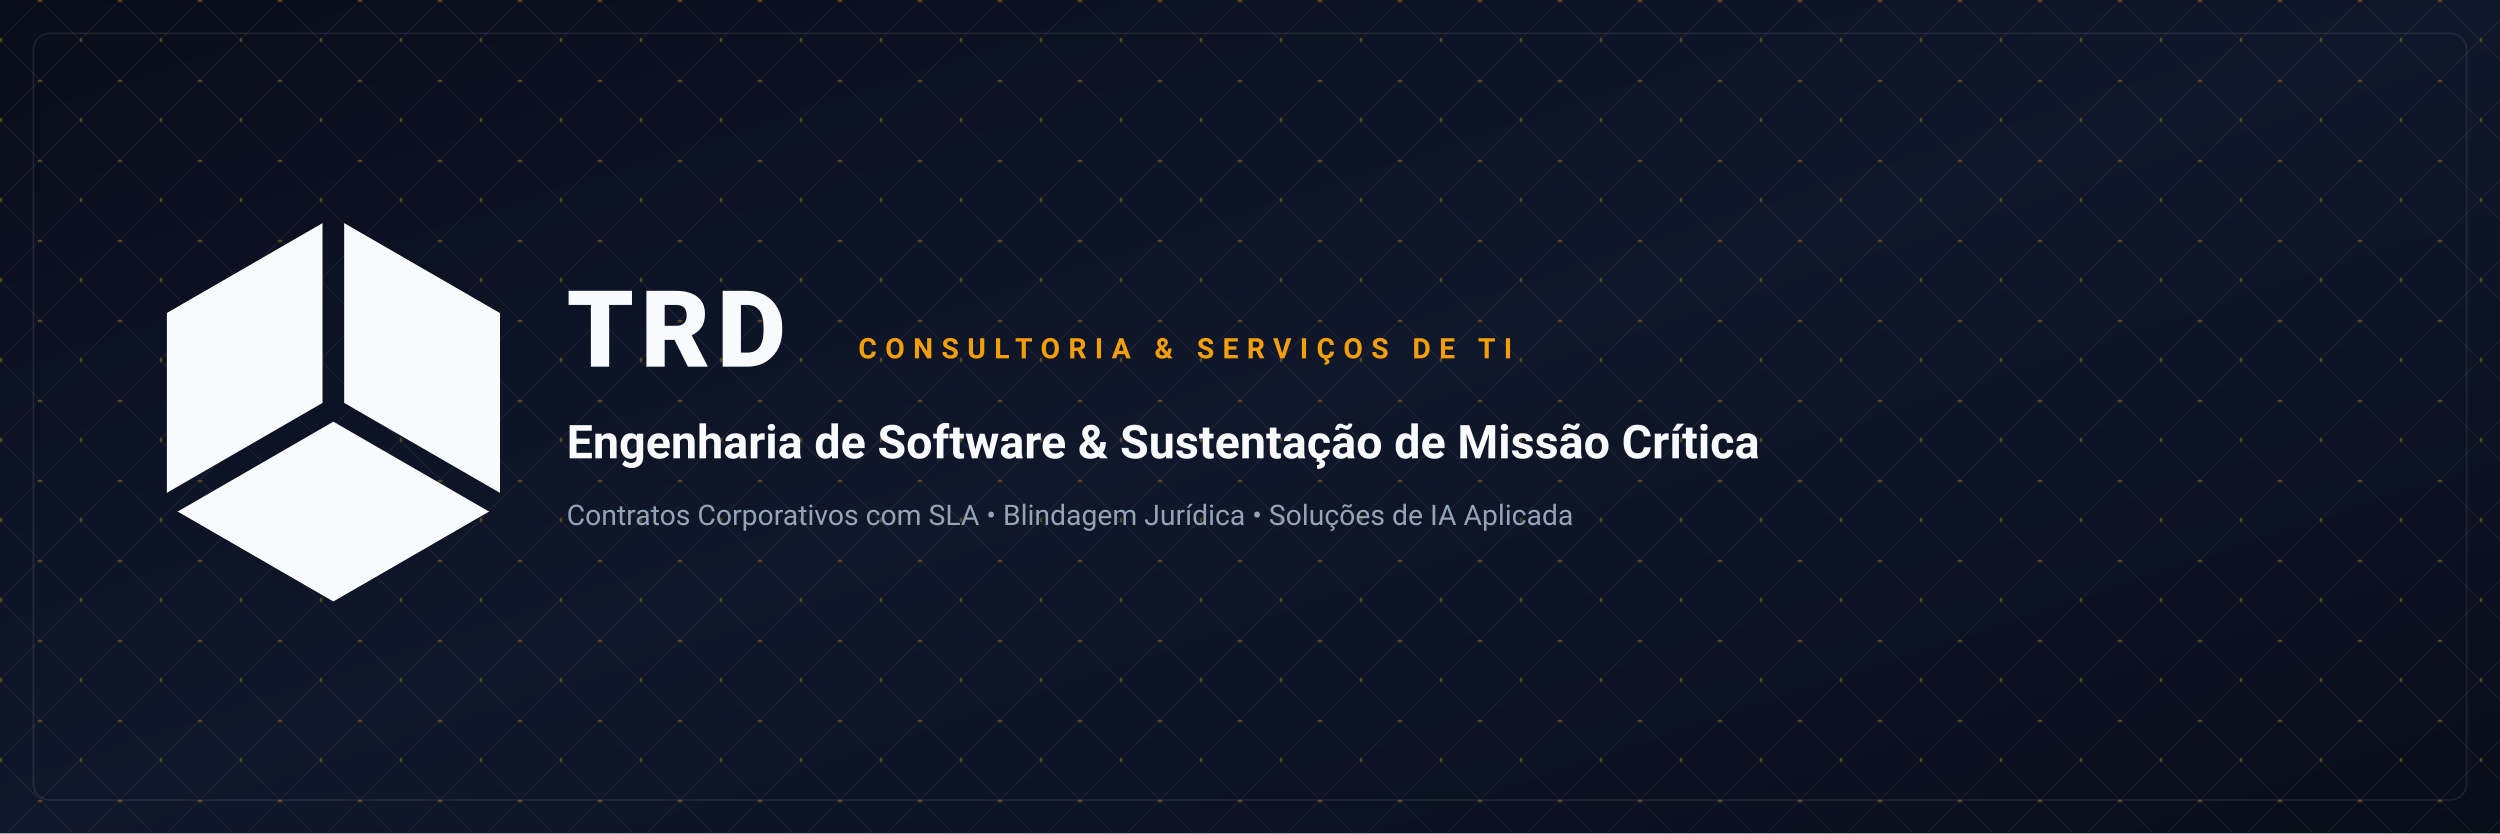
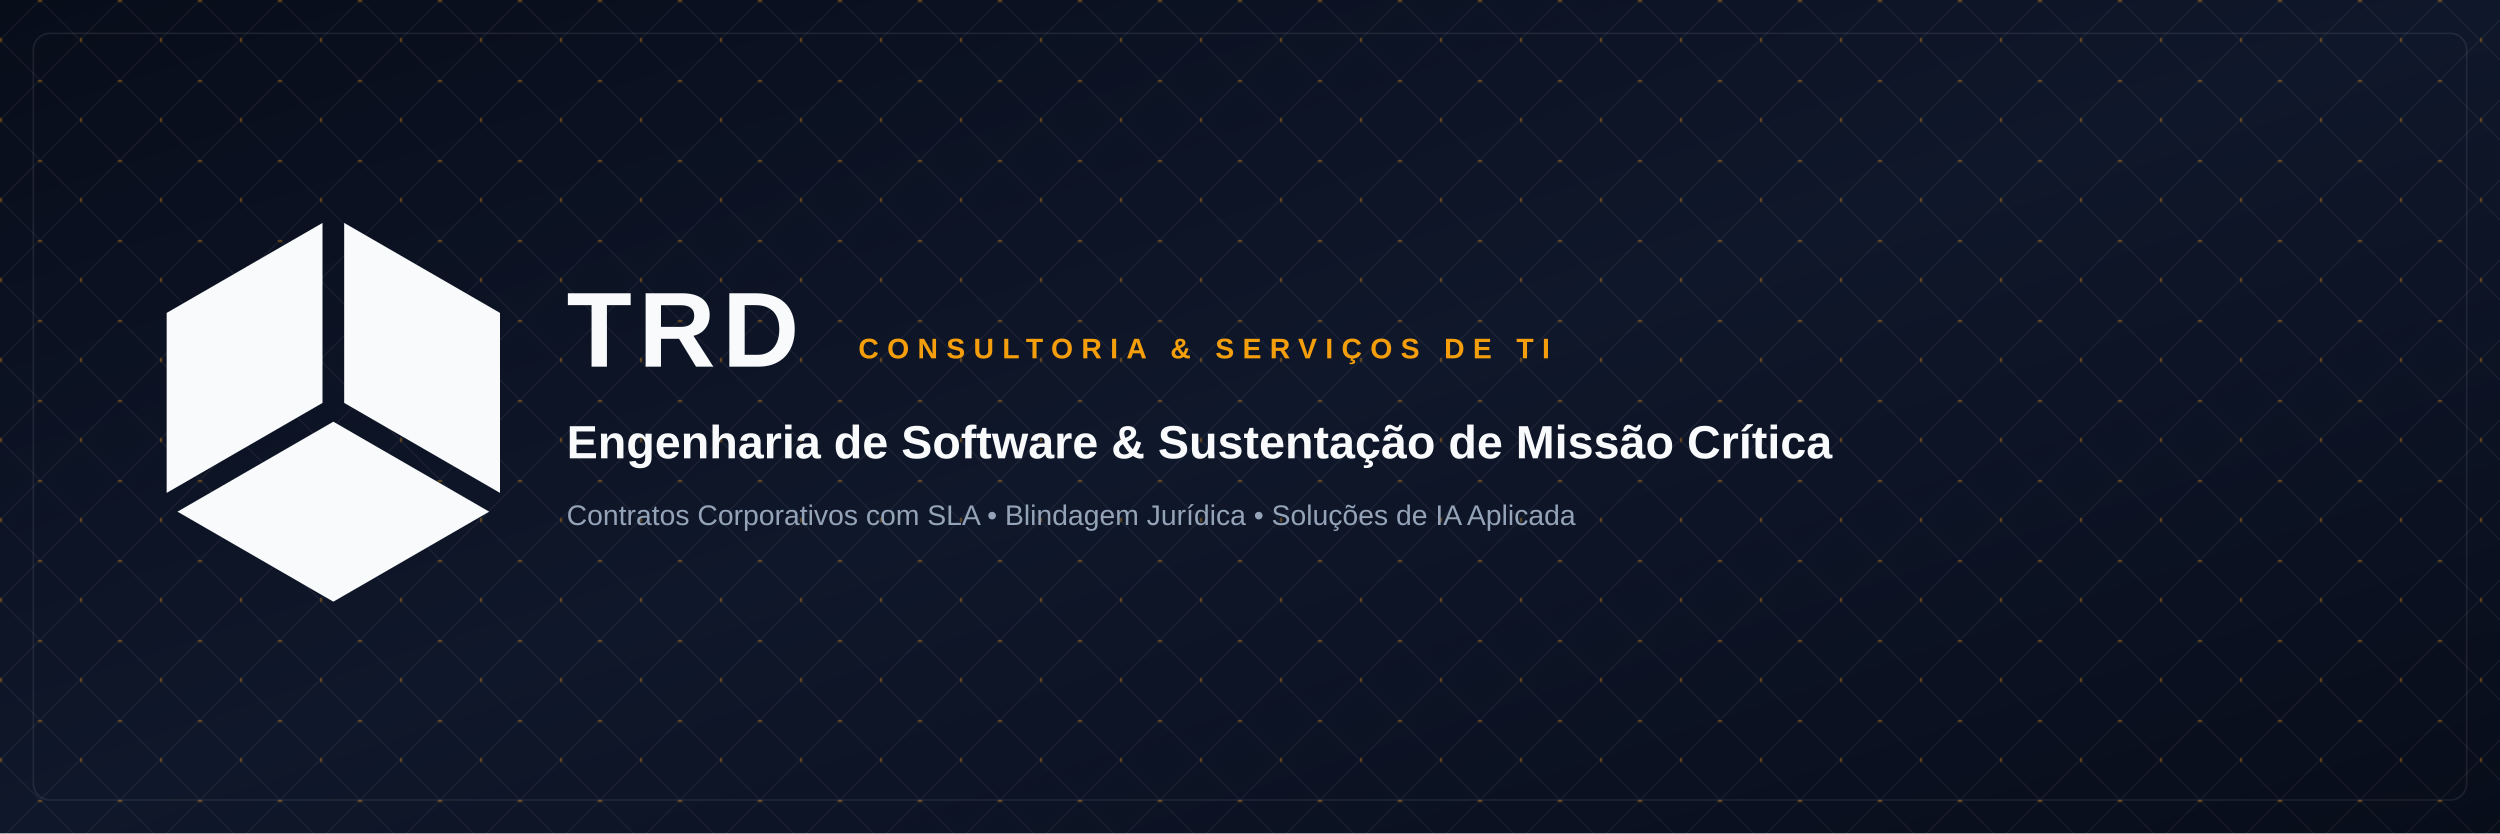
<svg xmlns="http://www.w3.org/2000/svg" viewBox="0 0 1500 500" width="1500" height="500">
  <defs>
    <linearGradient id="bg-tw-hd" x1="0%" y1="0%" x2="100%" y2="100%">
      <stop offset="0%" stop-color="#080D1A" />
      <stop offset="50%" stop-color="#0F172A" />
      <stop offset="100%" stop-color="#080D1A" />
    </linearGradient>
    <pattern id="pat-losango" width="48" height="48" patternUnits="userSpaceOnUse">
      <path d="M24 0 L48 24 L24 48 L0 24 Z" fill="none" stroke="rgba(255,255,255,0.05)" stroke-width="1" />
      <circle cx="24" cy="0" r="1.5" fill="rgba(245,158,11,0.3)" />
      <circle cx="0" cy="24" r="1.5" fill="rgba(245,158,11,0.3)" />
    </pattern>
  </defs>
  <rect width="1500" height="500" fill="url(#bg-tw-hd)" />
  <rect width="1500" height="500" fill="url(#pat-losango)" />
  <rect x="20" y="20" width="1460" height="460" rx="10" fill="none" stroke="rgba(255,255,255,0.08)" stroke-width="1" />
  <g transform="translate(100, 130) scale(1.0)">
-     <defs>
-       <mask id="ks-tw-hd">
-         <polygon points="100,0 200,57.75 200,173.25 100,231 0,173.25 0,57.75" fill="#fff" />
-         <path d="M100 115.5V0 M100 115.5L0 173.25 M100 115.5L200 173.25" stroke="#000" stroke-width="13" fill="none" />
-       </mask>
-     </defs>
-     <g mask="url(#ks-tw-hd)" fill="#F8FAFC">
-       <polygon points="100,115.5 0,173.25 0,57.75 100,0" />
-       <polygon points="100,115.5 200,173.25 200,57.75 100,0" />
-       <polygon points="100,115.5 0,173.25 100,231 200,173.25" />
+     <g fill="#F8FAFC">
+       <polygon points="0.00,57.75 0.00,165.74 93.50,111.75 93.50,3.75" />
+       <polygon points="200.00,57.75 106.50,3.75 106.50,111.75 200.00,165.74" />
+       <polygon points="100.00,231.00 193.51,177.00 100.00,123.01 6.49,177.00" />
    </g>
  </g>
  <g transform="translate(340, 160)">
-     <text x="0" y="60" font-family="system-ui, -apple-system, 'Segoe UI', Roboto, Helvetica, Arial, sans-serif" font-size="64" font-weight="900" letter-spacing="4" fill="#F8FAFC">TRD</text>
-     <text x="175" y="55" font-family="system-ui, -apple-system, 'Segoe UI', Roboto, Helvetica, Arial, sans-serif" font-size="17" font-weight="700" letter-spacing="5" fill="#F59E0B">CONSULTORIA &amp; SERVIÇOS DE TI</text>
-     <text x="0" y="115" font-family="system-ui, -apple-system, 'Segoe UI', Roboto, Helvetica, Arial, sans-serif" font-size="28" font-weight="700" fill="#F8FAFC">Engenharia de Software &amp; Sustentação de Missão Crítica</text>
-     <text x="0" y="155" font-family="system-ui, -apple-system, 'Segoe UI', Roboto, Helvetica, Arial, sans-serif" font-size="17" font-weight="400" fill="#94A3B8">Contratos Corporativos com SLA • Blindagem Jurídica • Soluções de IA Aplicada</text>
+     <text x="0" y="60" font-family="Arial, 'Segoe UI', system-ui, -apple-system, sans-serif" font-size="64" font-weight="900" letter-spacing="4" fill="#F8FAFC">TRD</text>
+     <text x="175" y="55" font-family="Arial, 'Segoe UI', system-ui, -apple-system, sans-serif" font-size="17" font-weight="700" letter-spacing="5" fill="#F59E0B">CONSULTORIA &amp; SERVIÇOS DE TI</text>
+     <text x="0" y="115" font-family="Arial, 'Segoe UI', system-ui, -apple-system, sans-serif" font-size="28" font-weight="700" fill="#F8FAFC">Engenharia de Software &amp; Sustentação de Missão Crítica</text>
+     <text x="0" y="155" font-family="Arial, 'Segoe UI', system-ui, -apple-system, sans-serif" font-size="17" font-weight="400" fill="#94A3B8">Contratos Corporativos com SLA • Blindagem Jurídica • Soluções de IA Aplicada</text>
  </g>
</svg>
